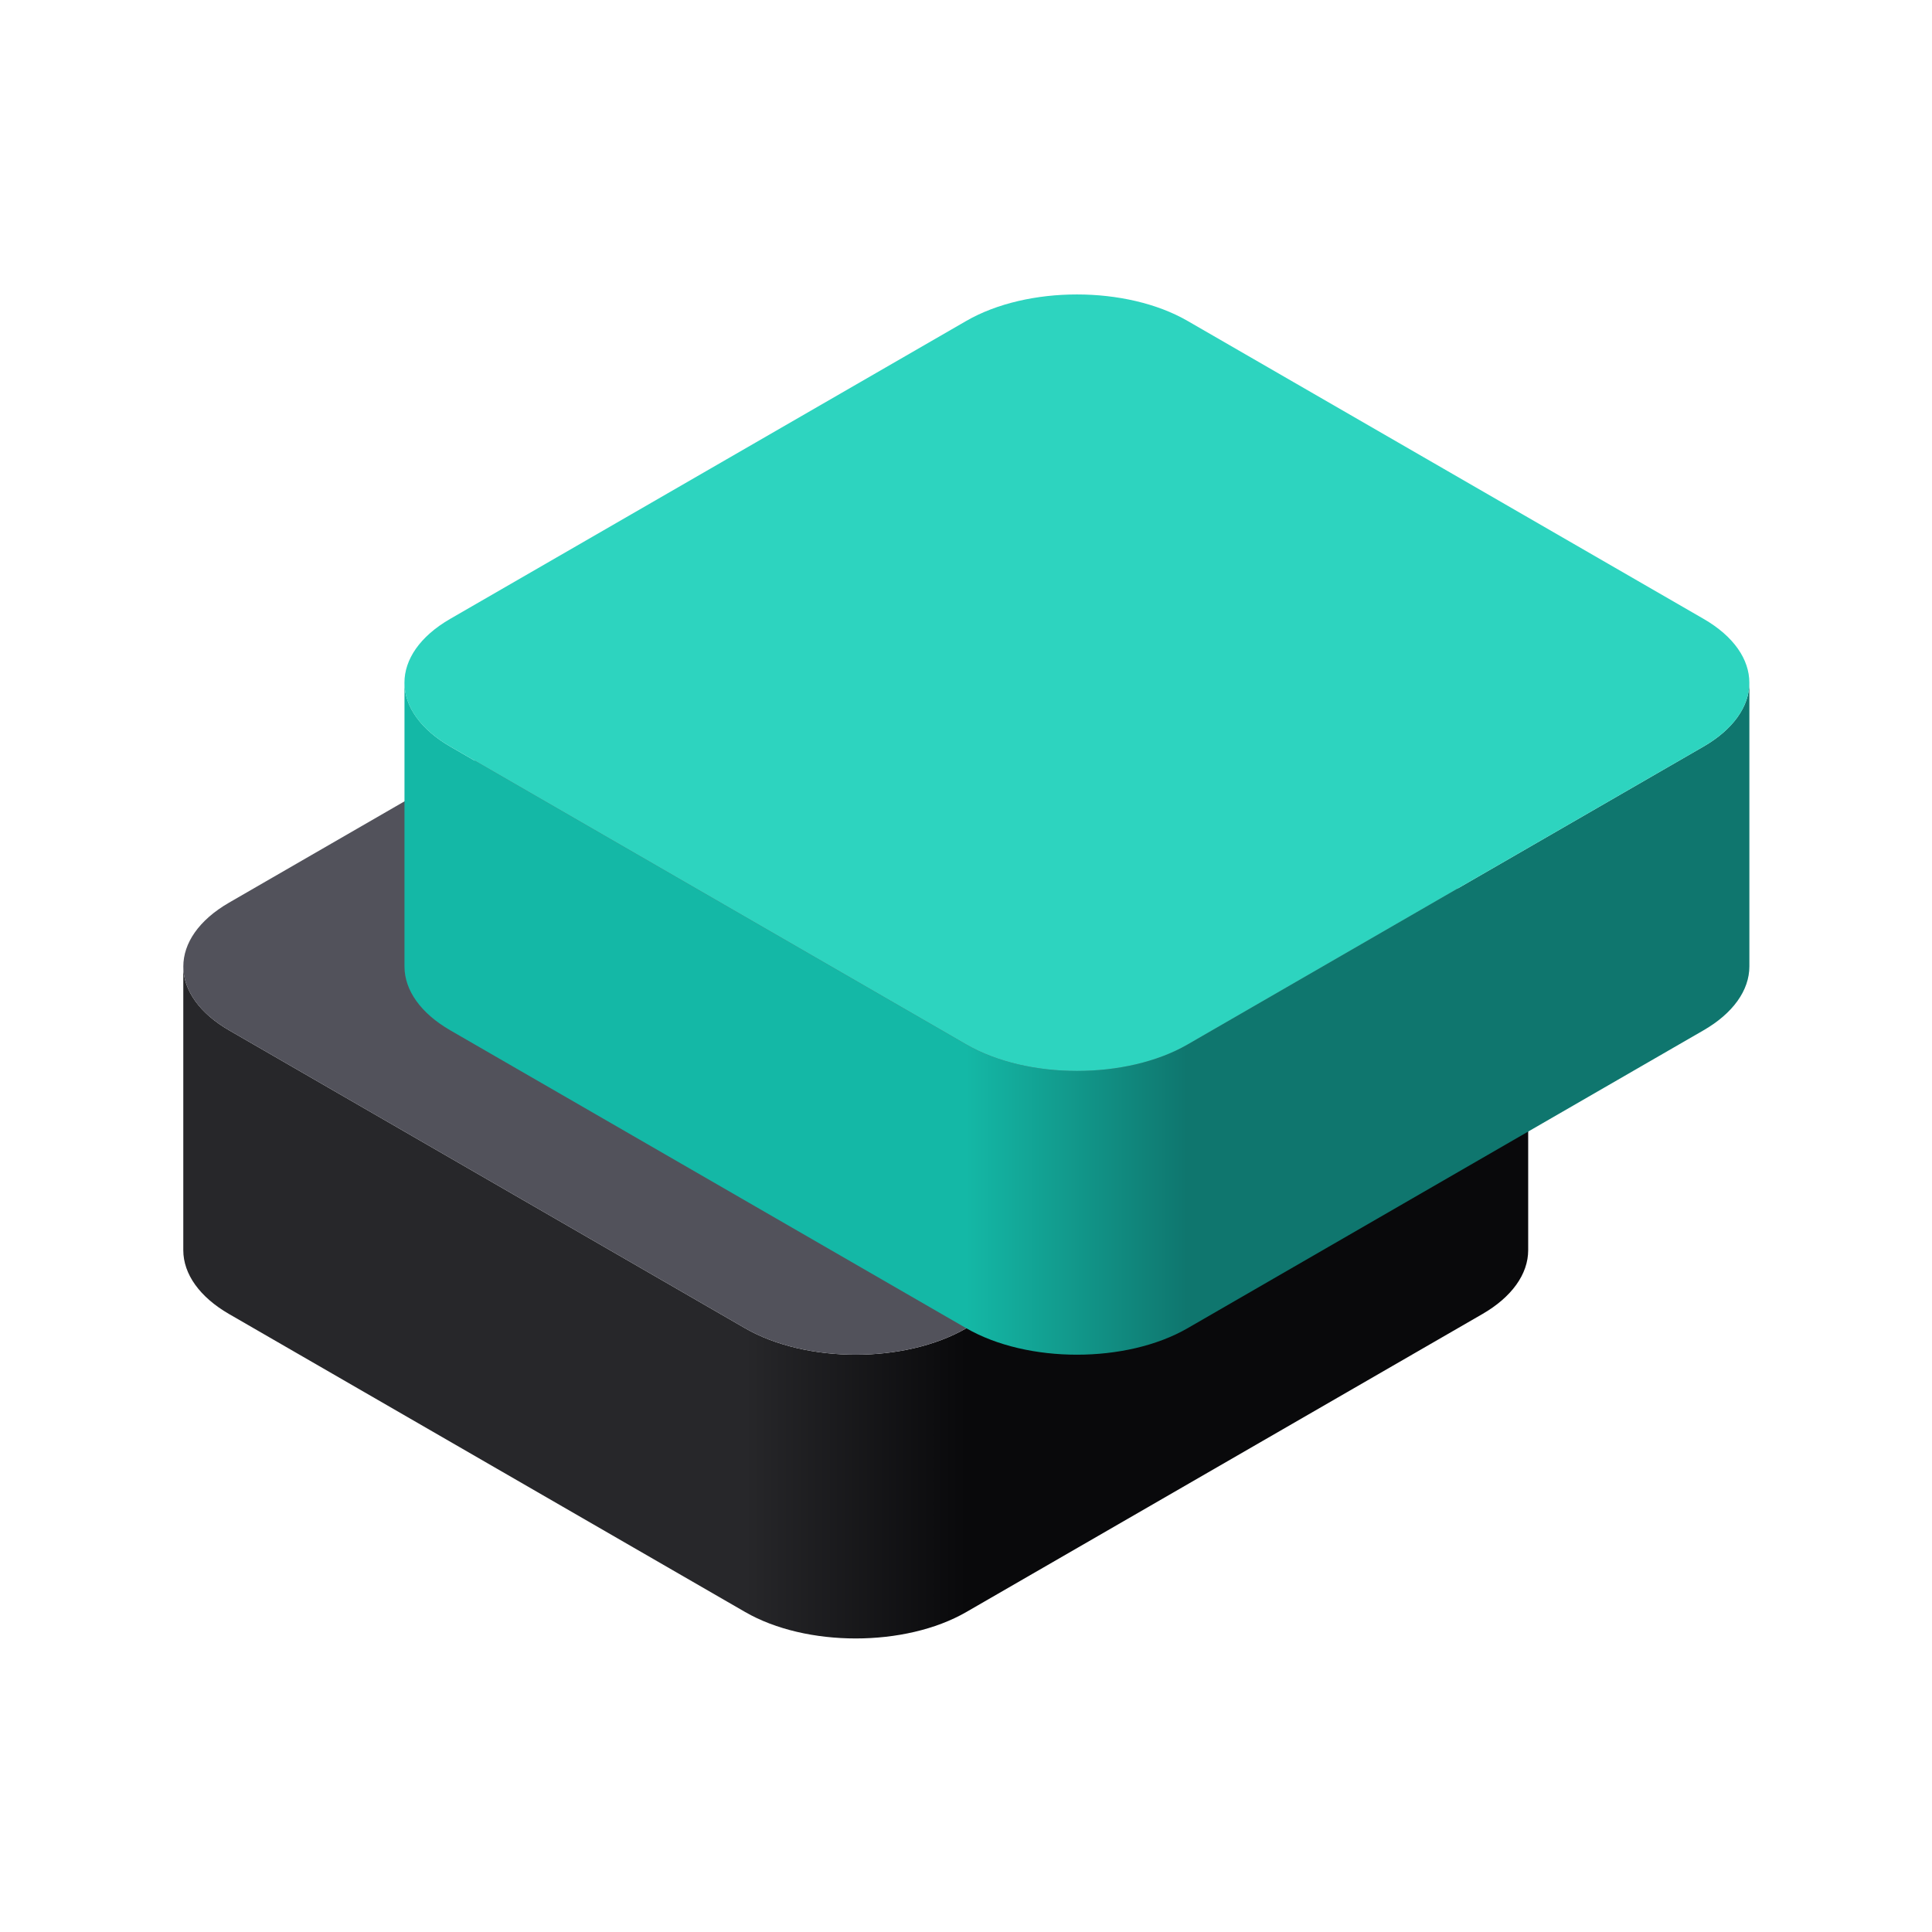
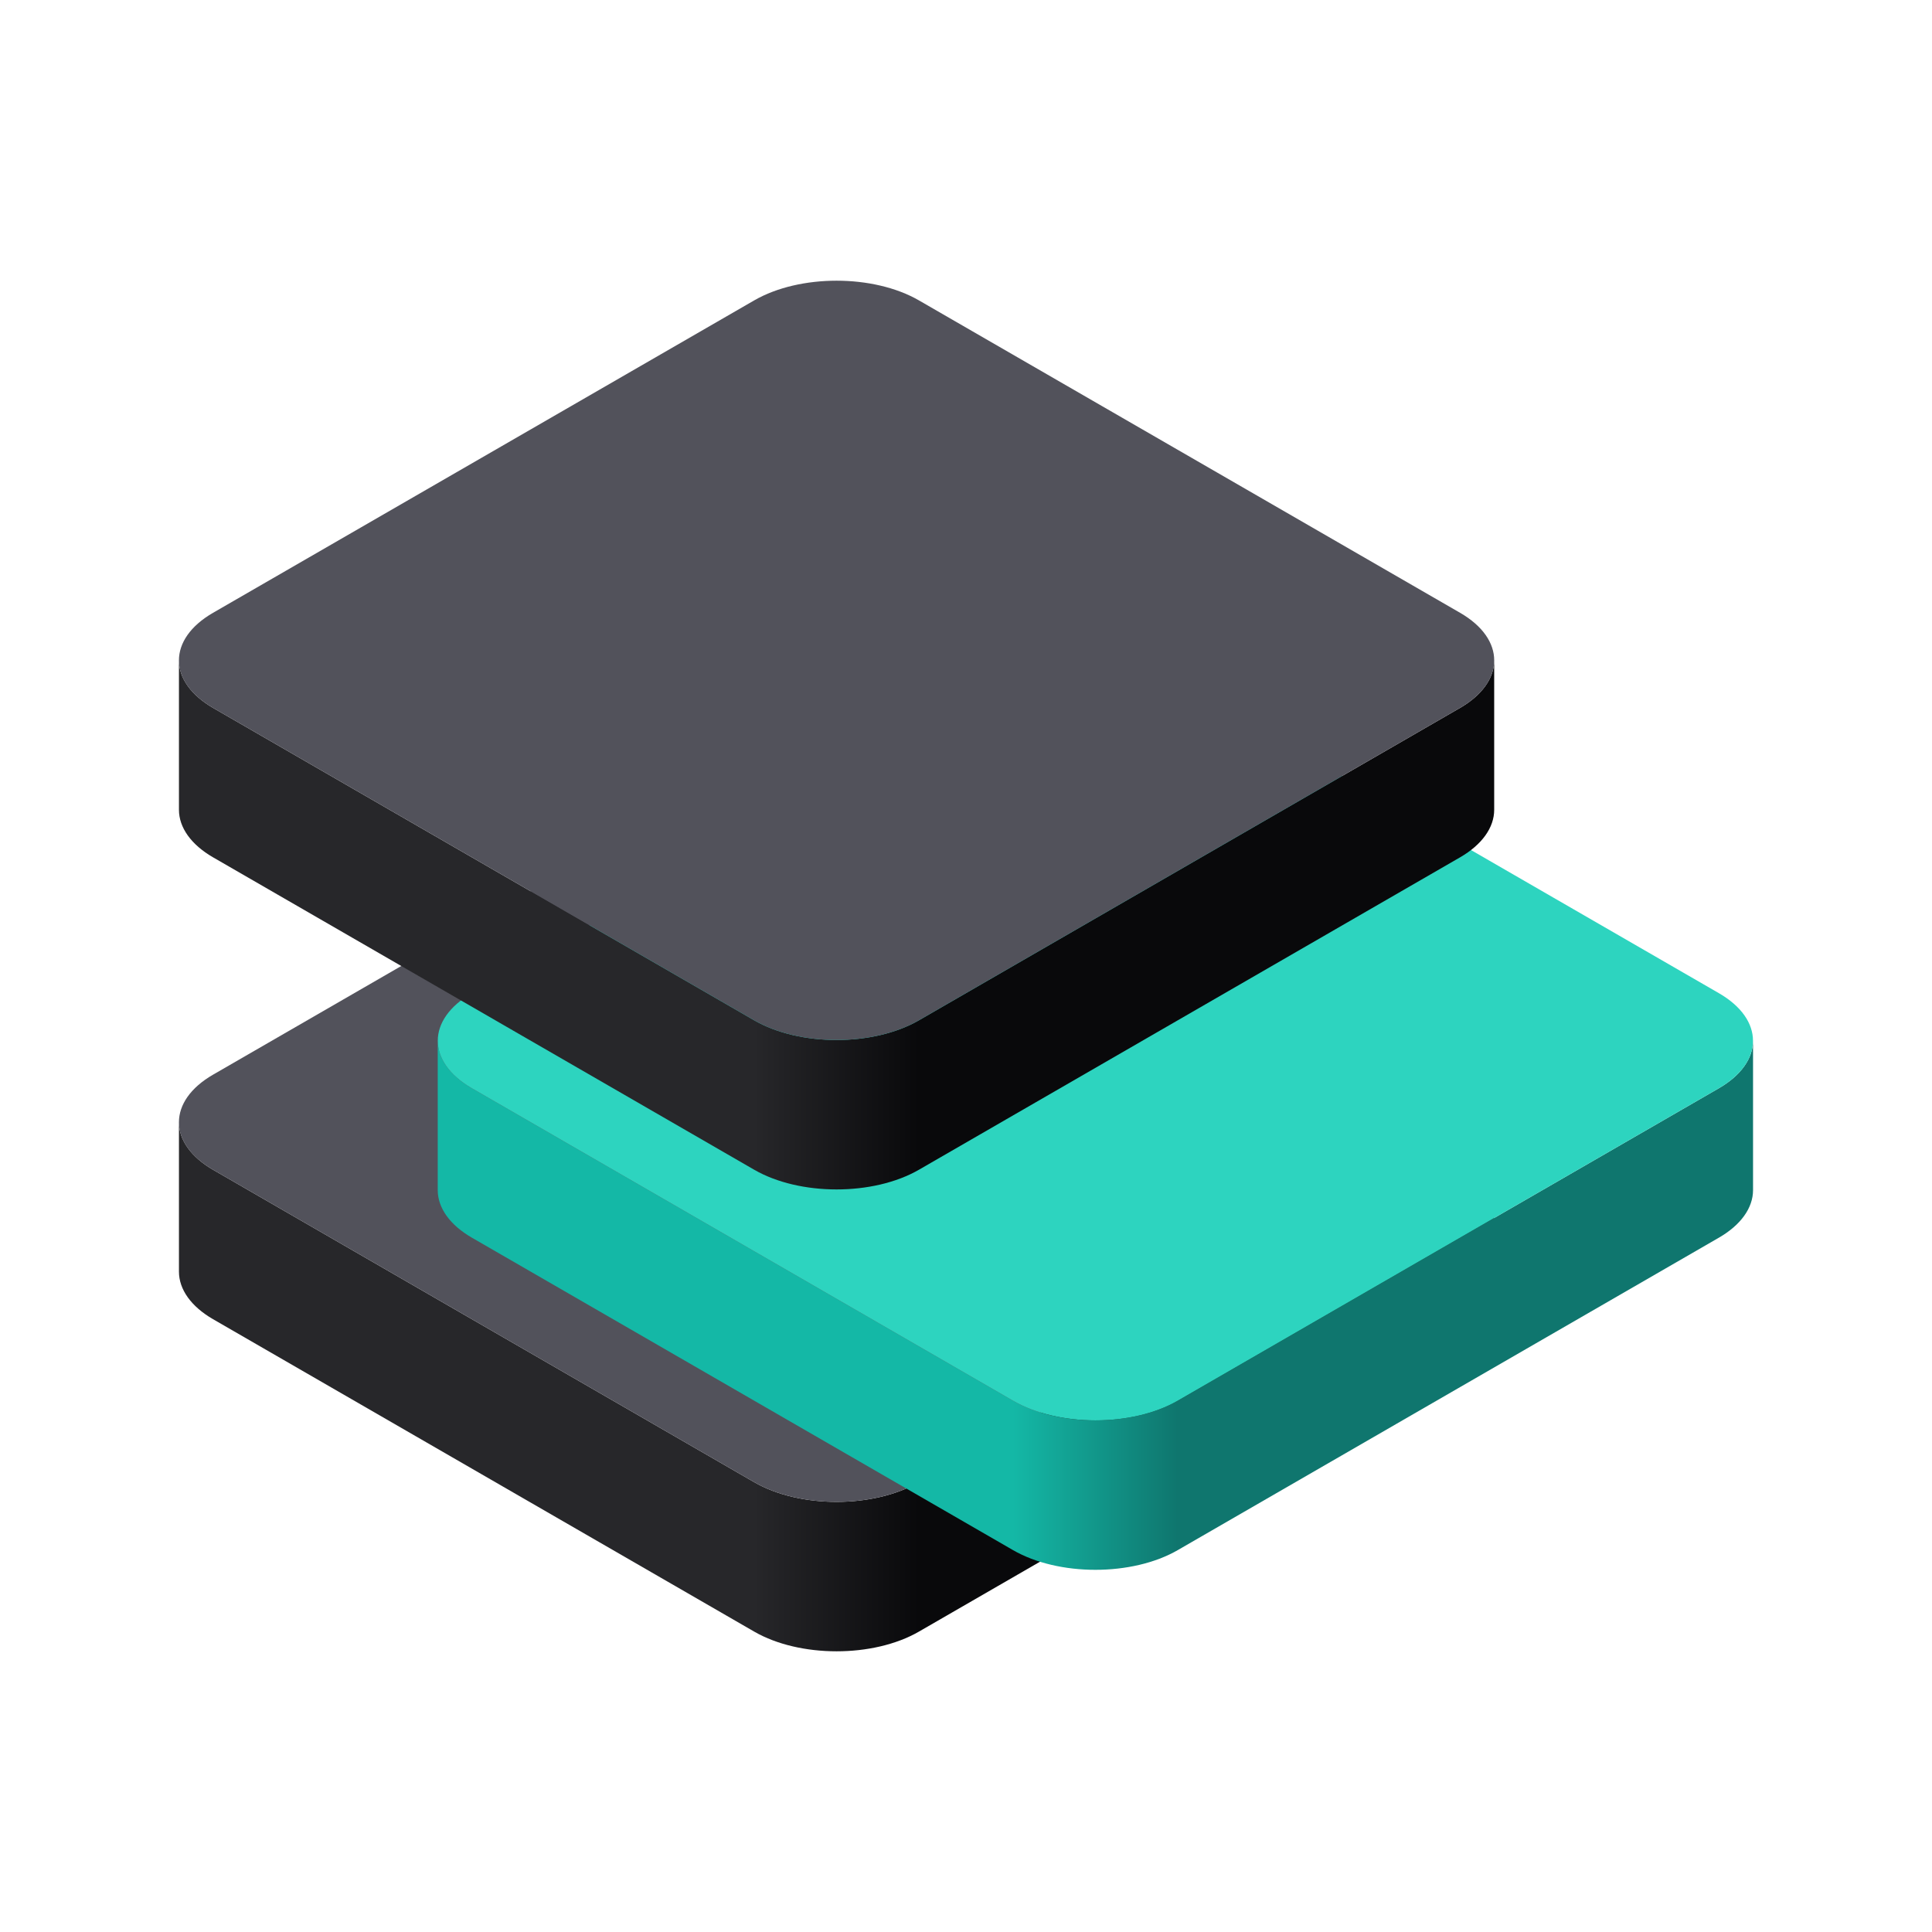
<svg xmlns="http://www.w3.org/2000/svg" viewBox="0 0 256 256" width="256" height="256" role="img" aria-labelledby="title">
  <defs>
-     <linearGradient id="g1" gradientUnits="userSpaceOnUse" x1="-15.59" y1="0" x2="15.59" y2="0">
+     <linearGradient id="g1" gradientUnits="userSpaceOnUse" x1="-12.12" y1="0" x2="12.12" y2="0">
      <stop offset="0" stop-color="#27272a" />
      <stop offset="1" stop-color="#09090b" />
    </linearGradient>
-     <linearGradient id="g2" gradientUnits="userSpaceOnUse" x1="15.59" y1="0" x2="46.77" y2="0">
+     <linearGradient id="g2" gradientUnits="userSpaceOnUse" x1="25.98" y1="0" x2="50.23" y2="0">
      <stop offset="0" stop-color="#14b8a6" />
      <stop offset="1" stop-color="#0f766e" />
    </linearGradient>
+     <linearGradient id="g3" gradientUnits="userSpaceOnUse" x1="-12.12" y1="0" x2="12.12" y2="0">
+       <stop offset="0" stop-color="#27272a" />
+       <stop offset="1" stop-color="#09090b" />
+     </linearGradient>
  </defs>
-   <g transform="translate(113.39 109.26) scale(0.94)">
-     <path fill="url(#g1)" d="M94.79 20A22.05 12.73 0 0 1 88.33 29L15.59 71A22.05 12.73 0 0 1 -15.59 71L-88.33 29A22.05 12.73 0 0 1 -94.79 20L-94.79 60A22.05 12.73 0 0 0 -88.33 69L-15.59 111A22.05 12.73 0 0 0 15.59 111L88.33 69A22.05 12.73 0 0 0 94.79 60Z" />
-     <path fill="#52525b" d="M88.33 11A22.05 12.73 0 0 1 88.33 29L15.59 71A22.05 12.73 0 0 1 -15.59 71L-88.33 29A22.05 12.73 0 0 1 -88.33 11L-15.59 -31A22.05 12.73 0 0 1 15.59 -31Z" />
-     <path fill="url(#g2)" d="M125.97 -20A22.05 12.73 0 0 1 119.51 -11L46.77 31A22.05 12.73 0 0 1 15.59 31L-57.16 -11A22.05 12.73 0 0 1 -63.61 -20L-63.61 20A22.05 12.73 0 0 0 -57.16 29L15.59 71A22.05 12.73 0 0 0 46.77 71L119.51 29A22.05 12.73 0 0 0 125.97 20Z" />
-     <path fill="#2dd4bf" d="M119.51 -29A22.05 12.73 0 0 1 119.51 -11L46.77 31A22.05 12.73 0 0 1 15.59 31L-57.16 -11A22.05 12.73 0 0 1 -57.16 -29L15.59 -71A22.05 12.73 0 0 1 46.77 -71Z" />
+   <g transform="translate(110.85 114.5) scale(0.9)">
+     <path fill="url(#g1)" d="M96.82 38A17.15 9.9 0 0 1 91.8 45L12.12 91A17.15 9.9 0 0 1 -12.12 91L-91.8 45A17.15 9.9 0 0 1 -96.82 38L-96.82 60A17.15 9.9 0 0 0 -91.8 67L-12.12 113A17.15 9.9 0 0 0 12.12 113L91.8 67A17.15 9.9 0 0 0 96.82 60Z" />
+     <path fill="#52525b" d="M91.8 31A17.15 9.9 0 0 1 91.8 45L12.12 91A17.15 9.9 0 0 1 -12.12 91L-91.8 45A17.15 9.9 0 0 1 -91.8 31L-12.12 -15A17.15 9.9 0 0 1 12.12 -15Z" />
+     <path fill="url(#g2)" d="M134.93 26A17.15 9.9 0 0 1 129.9 33L50.23 79A17.15 9.9 0 0 1 25.98 79L-53.69 33A17.15 9.9 0 0 1 -58.72 26L-58.72 48A17.15 9.9 0 0 0 -53.69 55L25.98 101A17.15 9.9 0 0 0 50.23 101L129.9 55A17.15 9.9 0 0 0 134.93 48Z" />
+     <path fill="#2dd4bf" d="M129.9 19A17.15 9.9 0 0 1 129.9 33L50.23 79A17.15 9.9 0 0 1 25.98 79L-53.69 33A17.15 9.9 0 0 1 -53.69 19L25.98 -27A17.15 9.9 0 0 1 50.23 -27Z" />
+     <path fill="url(#g3)" d="M96.82 -30A17.15 9.9 0 0 1 91.8 -23L12.12 23A17.15 9.9 0 0 1 -12.12 23L-91.8 -23A17.15 9.9 0 0 1 -96.82 -30L-96.82 -8A17.15 9.9 0 0 0 -91.8 -1L-12.12 45A17.15 9.9 0 0 0 12.12 45L91.8 -1A17.15 9.9 0 0 0 96.82 -8Z" />
+     <path fill="#52525b" d="M91.8 -37A17.15 9.9 0 0 1 91.8 -23L12.12 23A17.15 9.9 0 0 1 -12.12 23L-91.8 -23A17.15 9.9 0 0 1 -91.8 -37L-12.12 -83A17.15 9.9 0 0 1 12.12 -83Z" />
  </g>
</svg>
